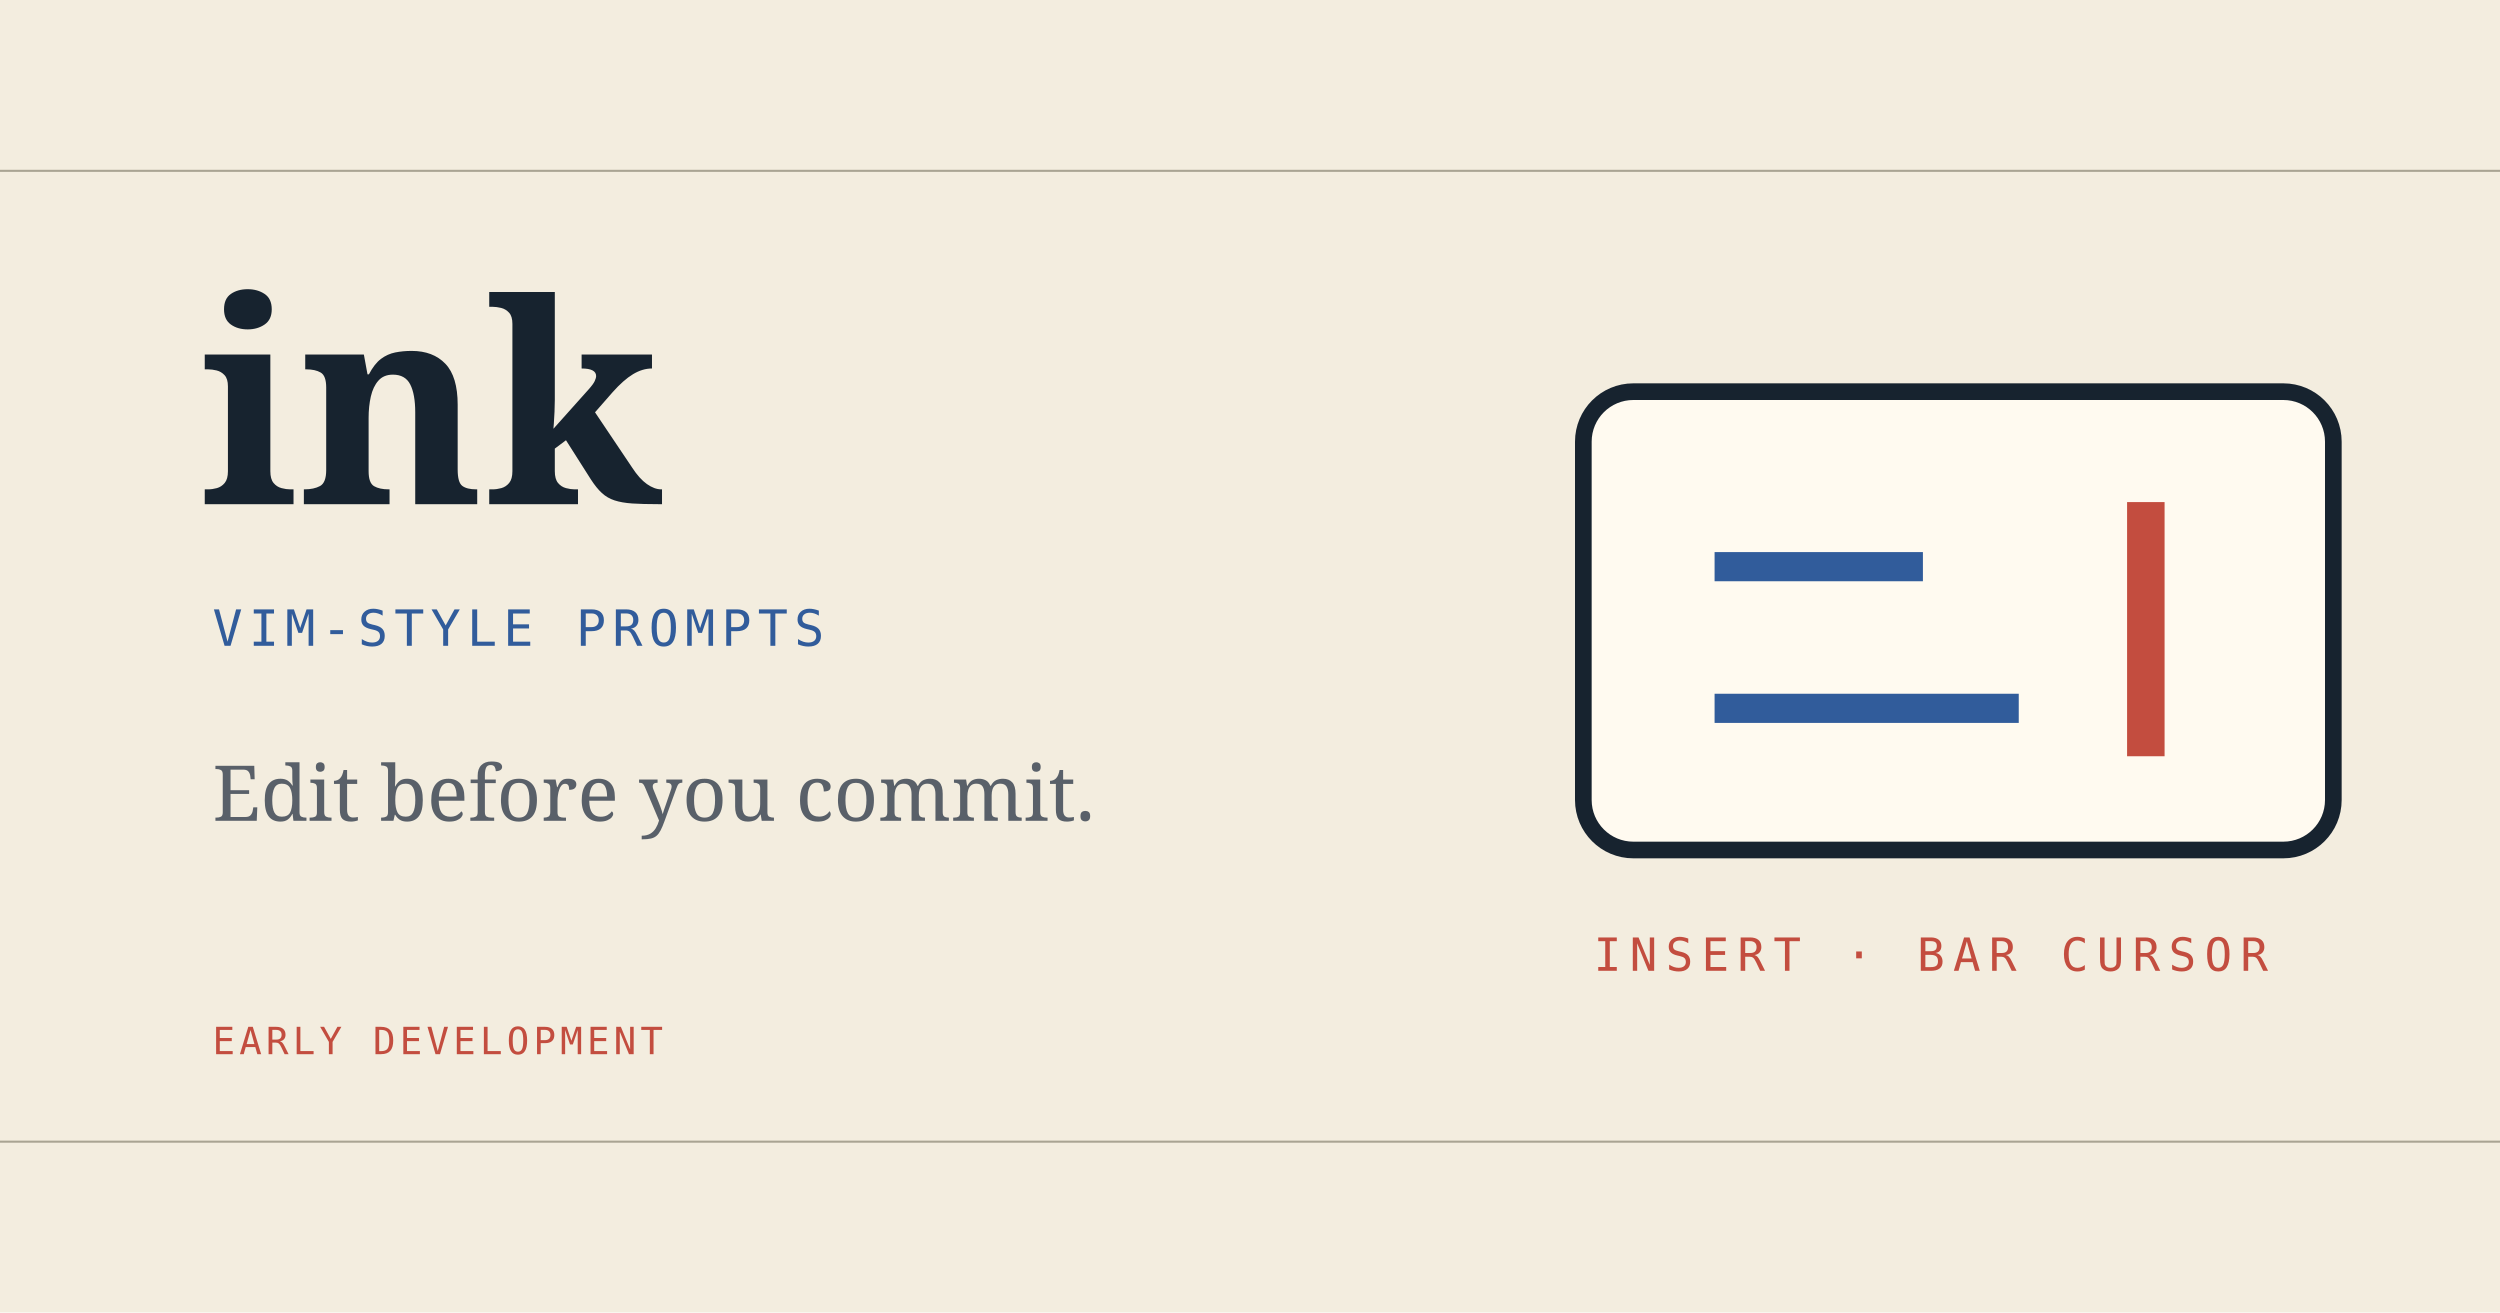
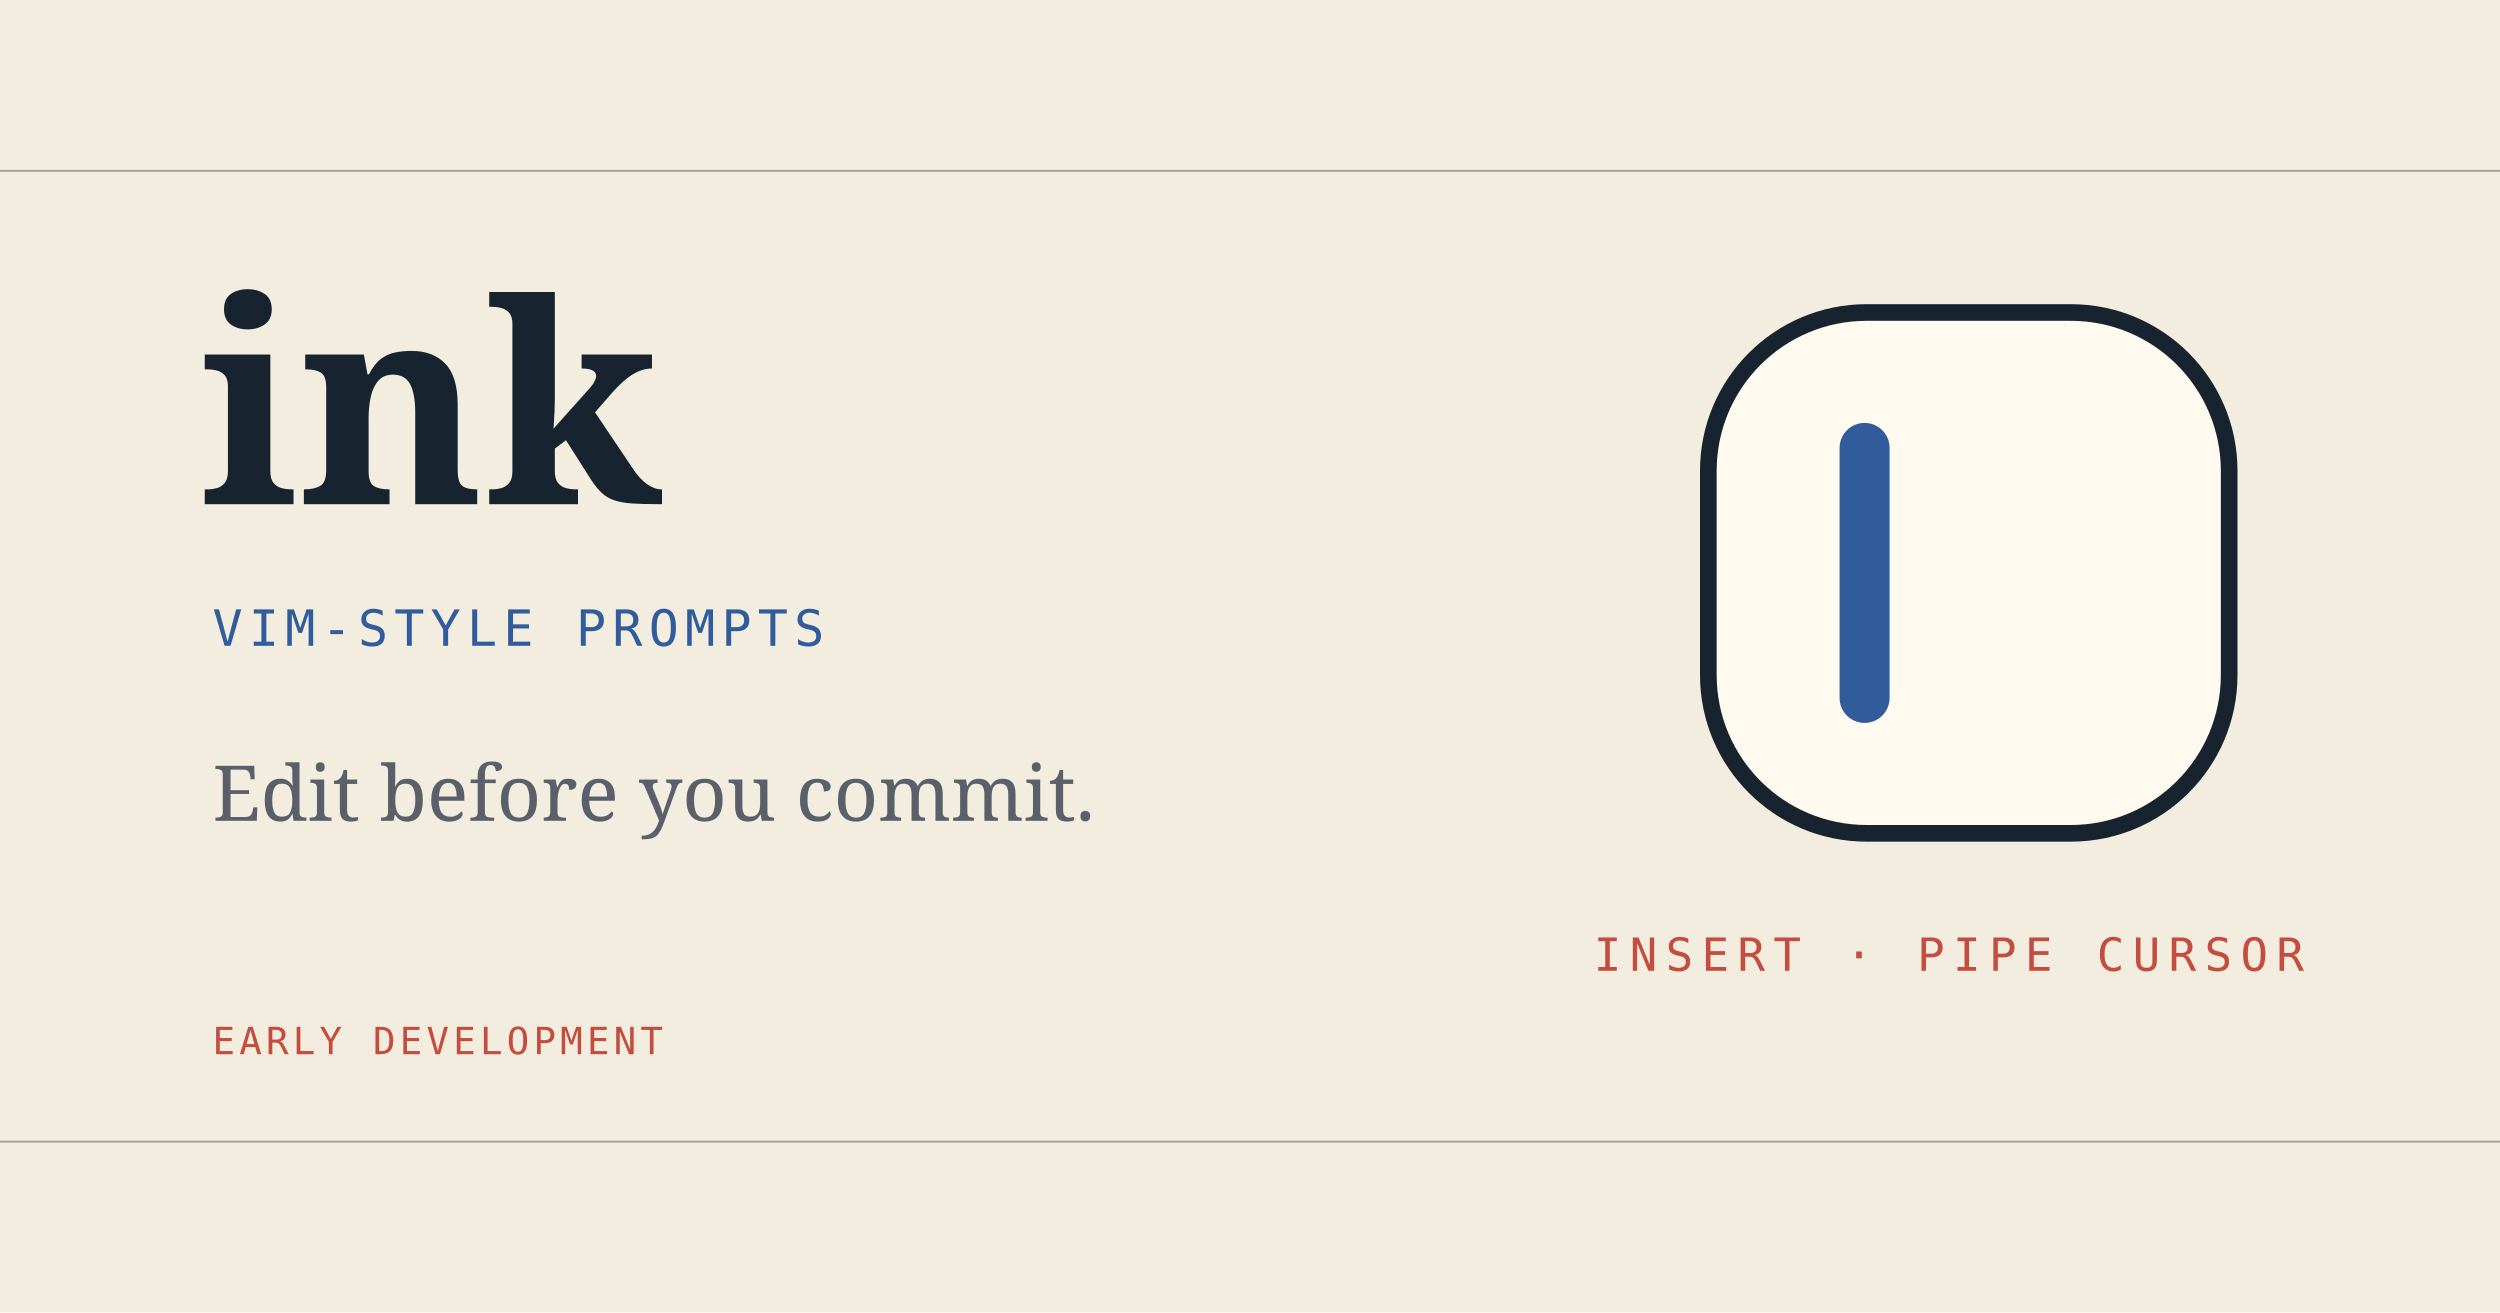
<svg xmlns="http://www.w3.org/2000/svg" width="1200" height="630" viewBox="0 0 1200 630">
  <rect width="1200" height="630" fill="#f3eddf" />
  <path d="M0 82h1200M0 548h1200" stroke="#a9a493" />
-   <rect x="760" y="188" width="360" height="220" rx="24" fill="#fffaf0" stroke="#17232f" stroke-width="8" />
-   <path d="M830 272h86M830 340h132" fill="none" stroke="#315c9b" stroke-width="14" stroke-linecap="square" />
-   <path d="M1030 250v104" fill="none" stroke="#c34d3f" stroke-width="18" stroke-linecap="square" />
-   <text x="765" y="466" fill="#c34d3f" font-family="monospace" font-size="22" letter-spacing="4">INSERT · BAR CURSOR</text>
+   <rect x="820" y="150" width="250" height="250" rx="76" fill="#fffaf0" stroke="#17232f" stroke-width="8" />
+   <path d="M895 215v120" fill="none" stroke="#315c9b" stroke-width="24" stroke-linecap="round" />
+   <text x="765" y="466" fill="#c34d3f" font-family="monospace" font-size="22" letter-spacing="4">INSERT · PIPE CURSOR</text>
  <text x="96" y="242" fill="#17232f" font-family="Georgia,serif" font-size="134" font-weight="600">ink</text>
  <text x="102" y="310" fill="#315c9b" font-family="monospace" font-size="24" letter-spacing="3">VIM-STYLE PROMPTS</text>
  <text x="102" y="394" fill="#596069" font-family="Georgia,serif" font-size="37">Edit before you commit.</text>
  <text x="102" y="506" fill="#c34d3f" font-family="monospace" font-size="18" letter-spacing="2">EARLY DEVELOPMENT</text>
</svg>
